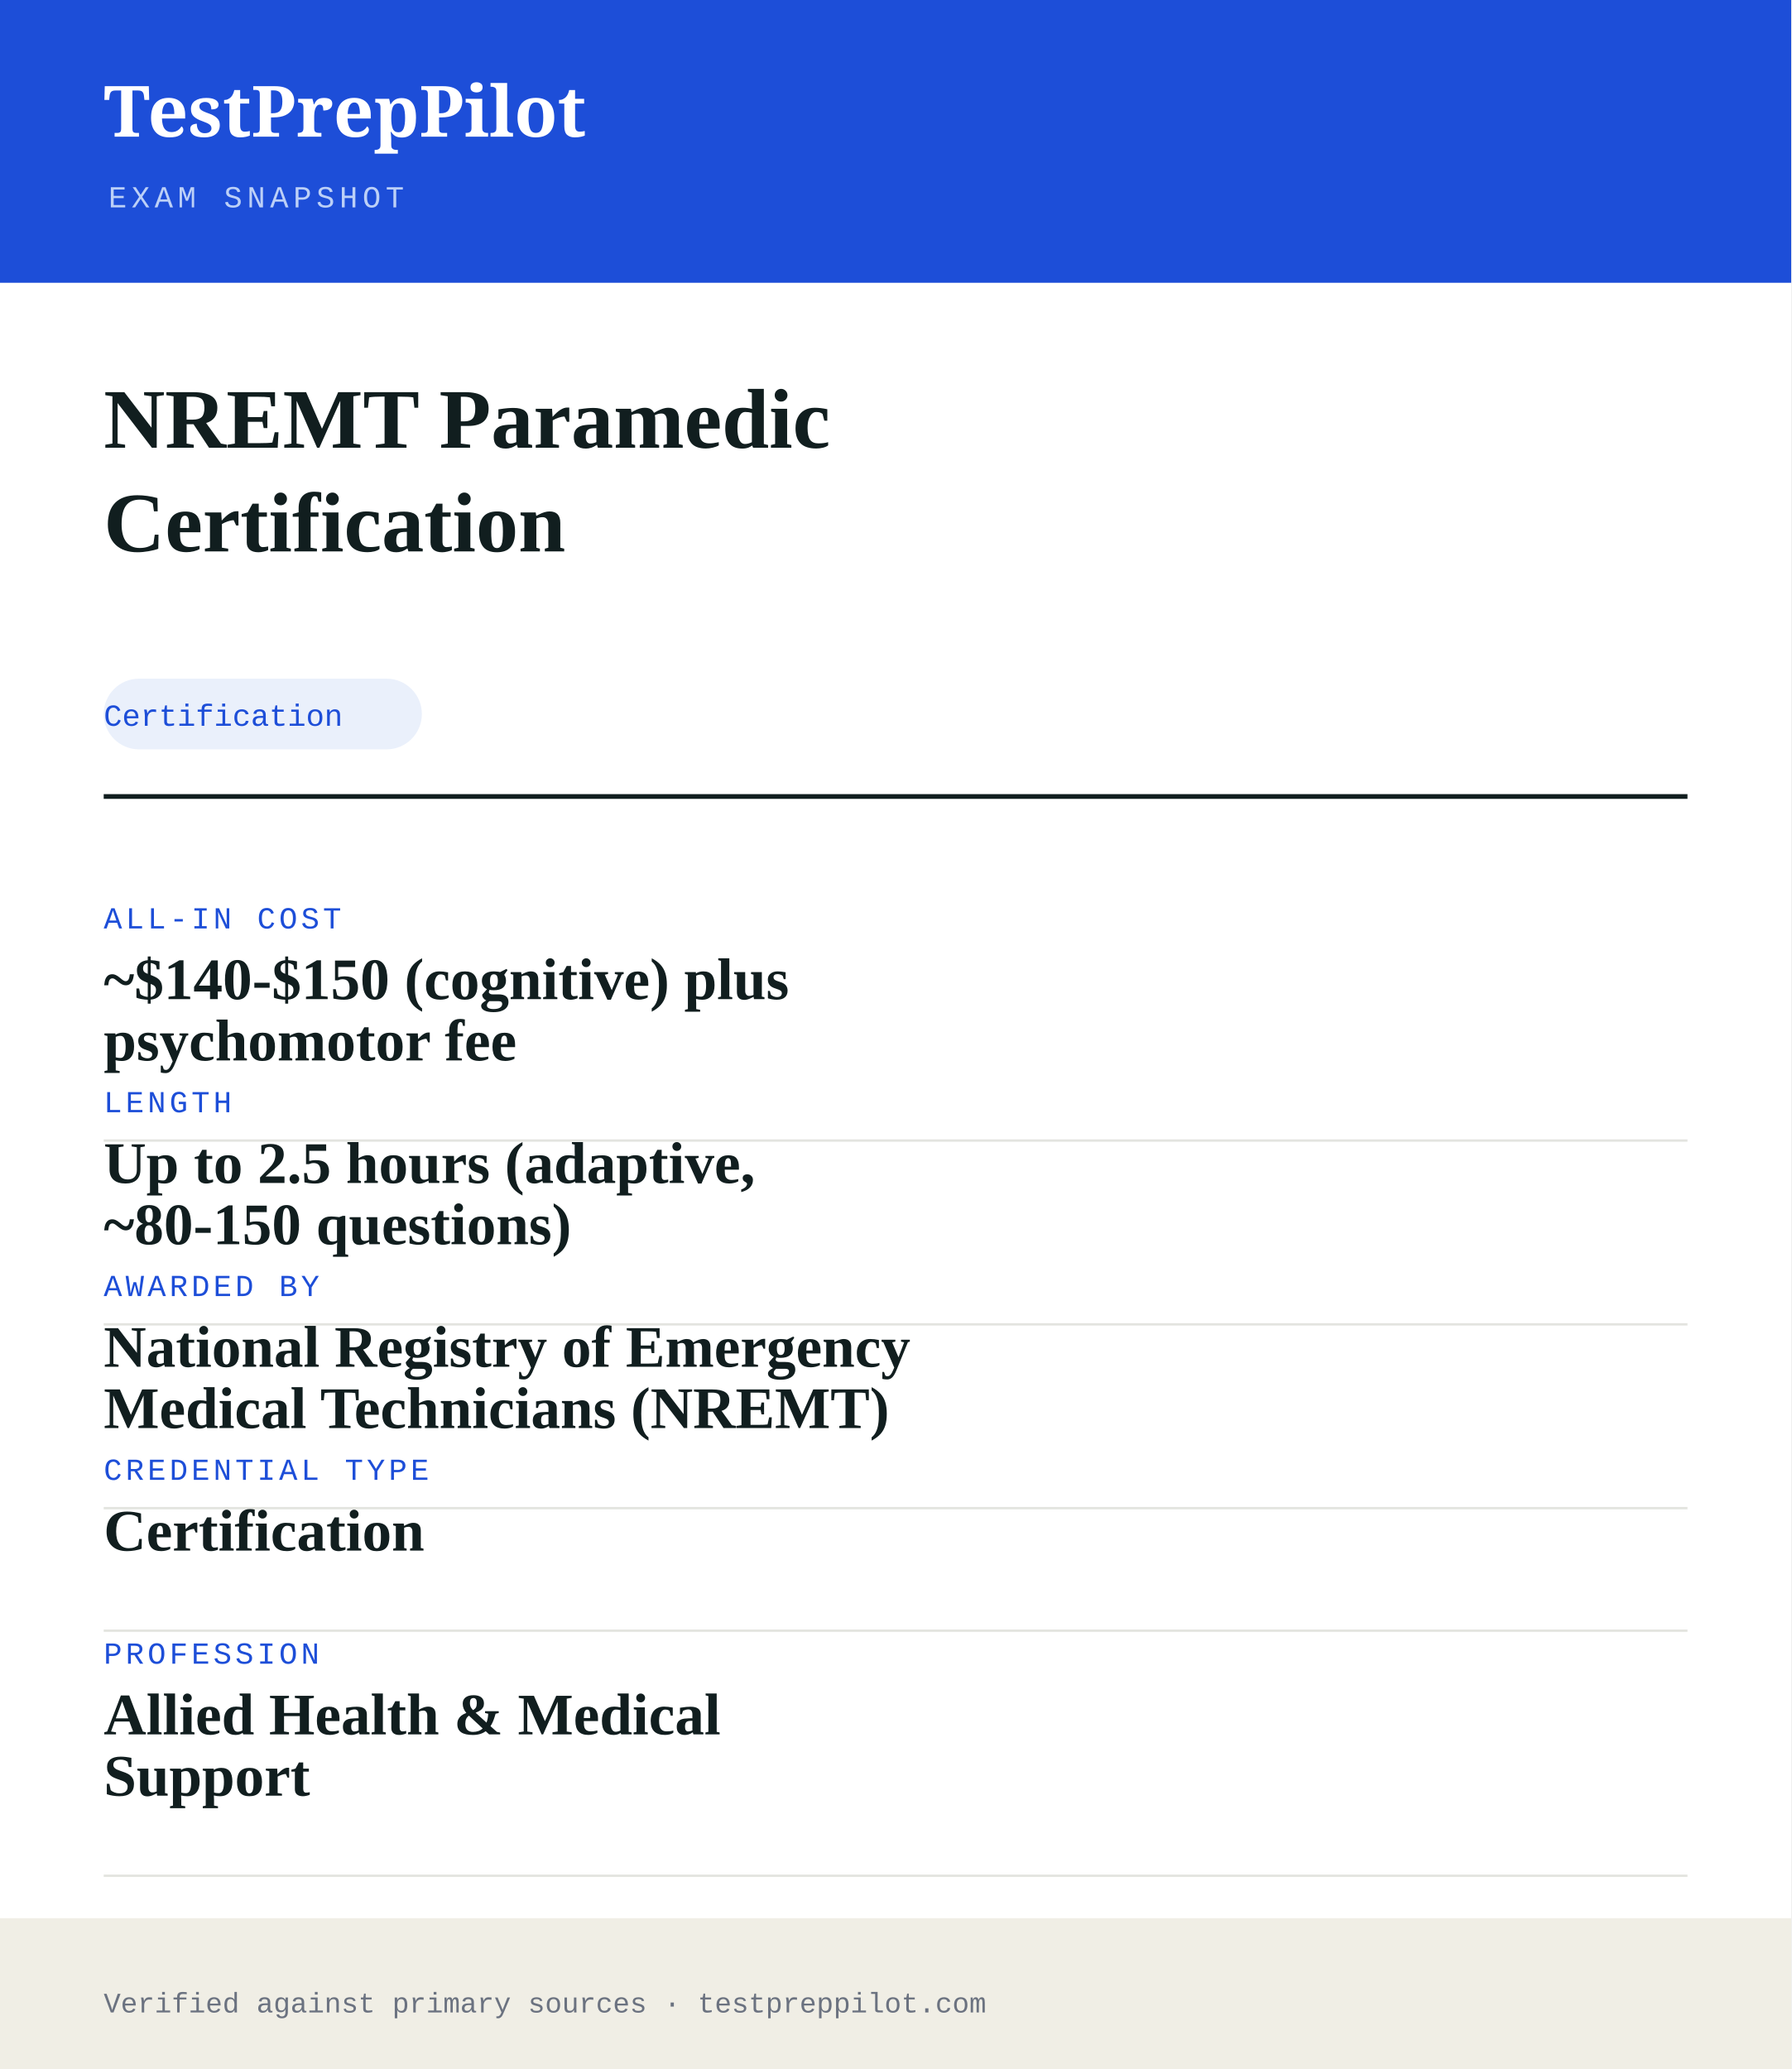
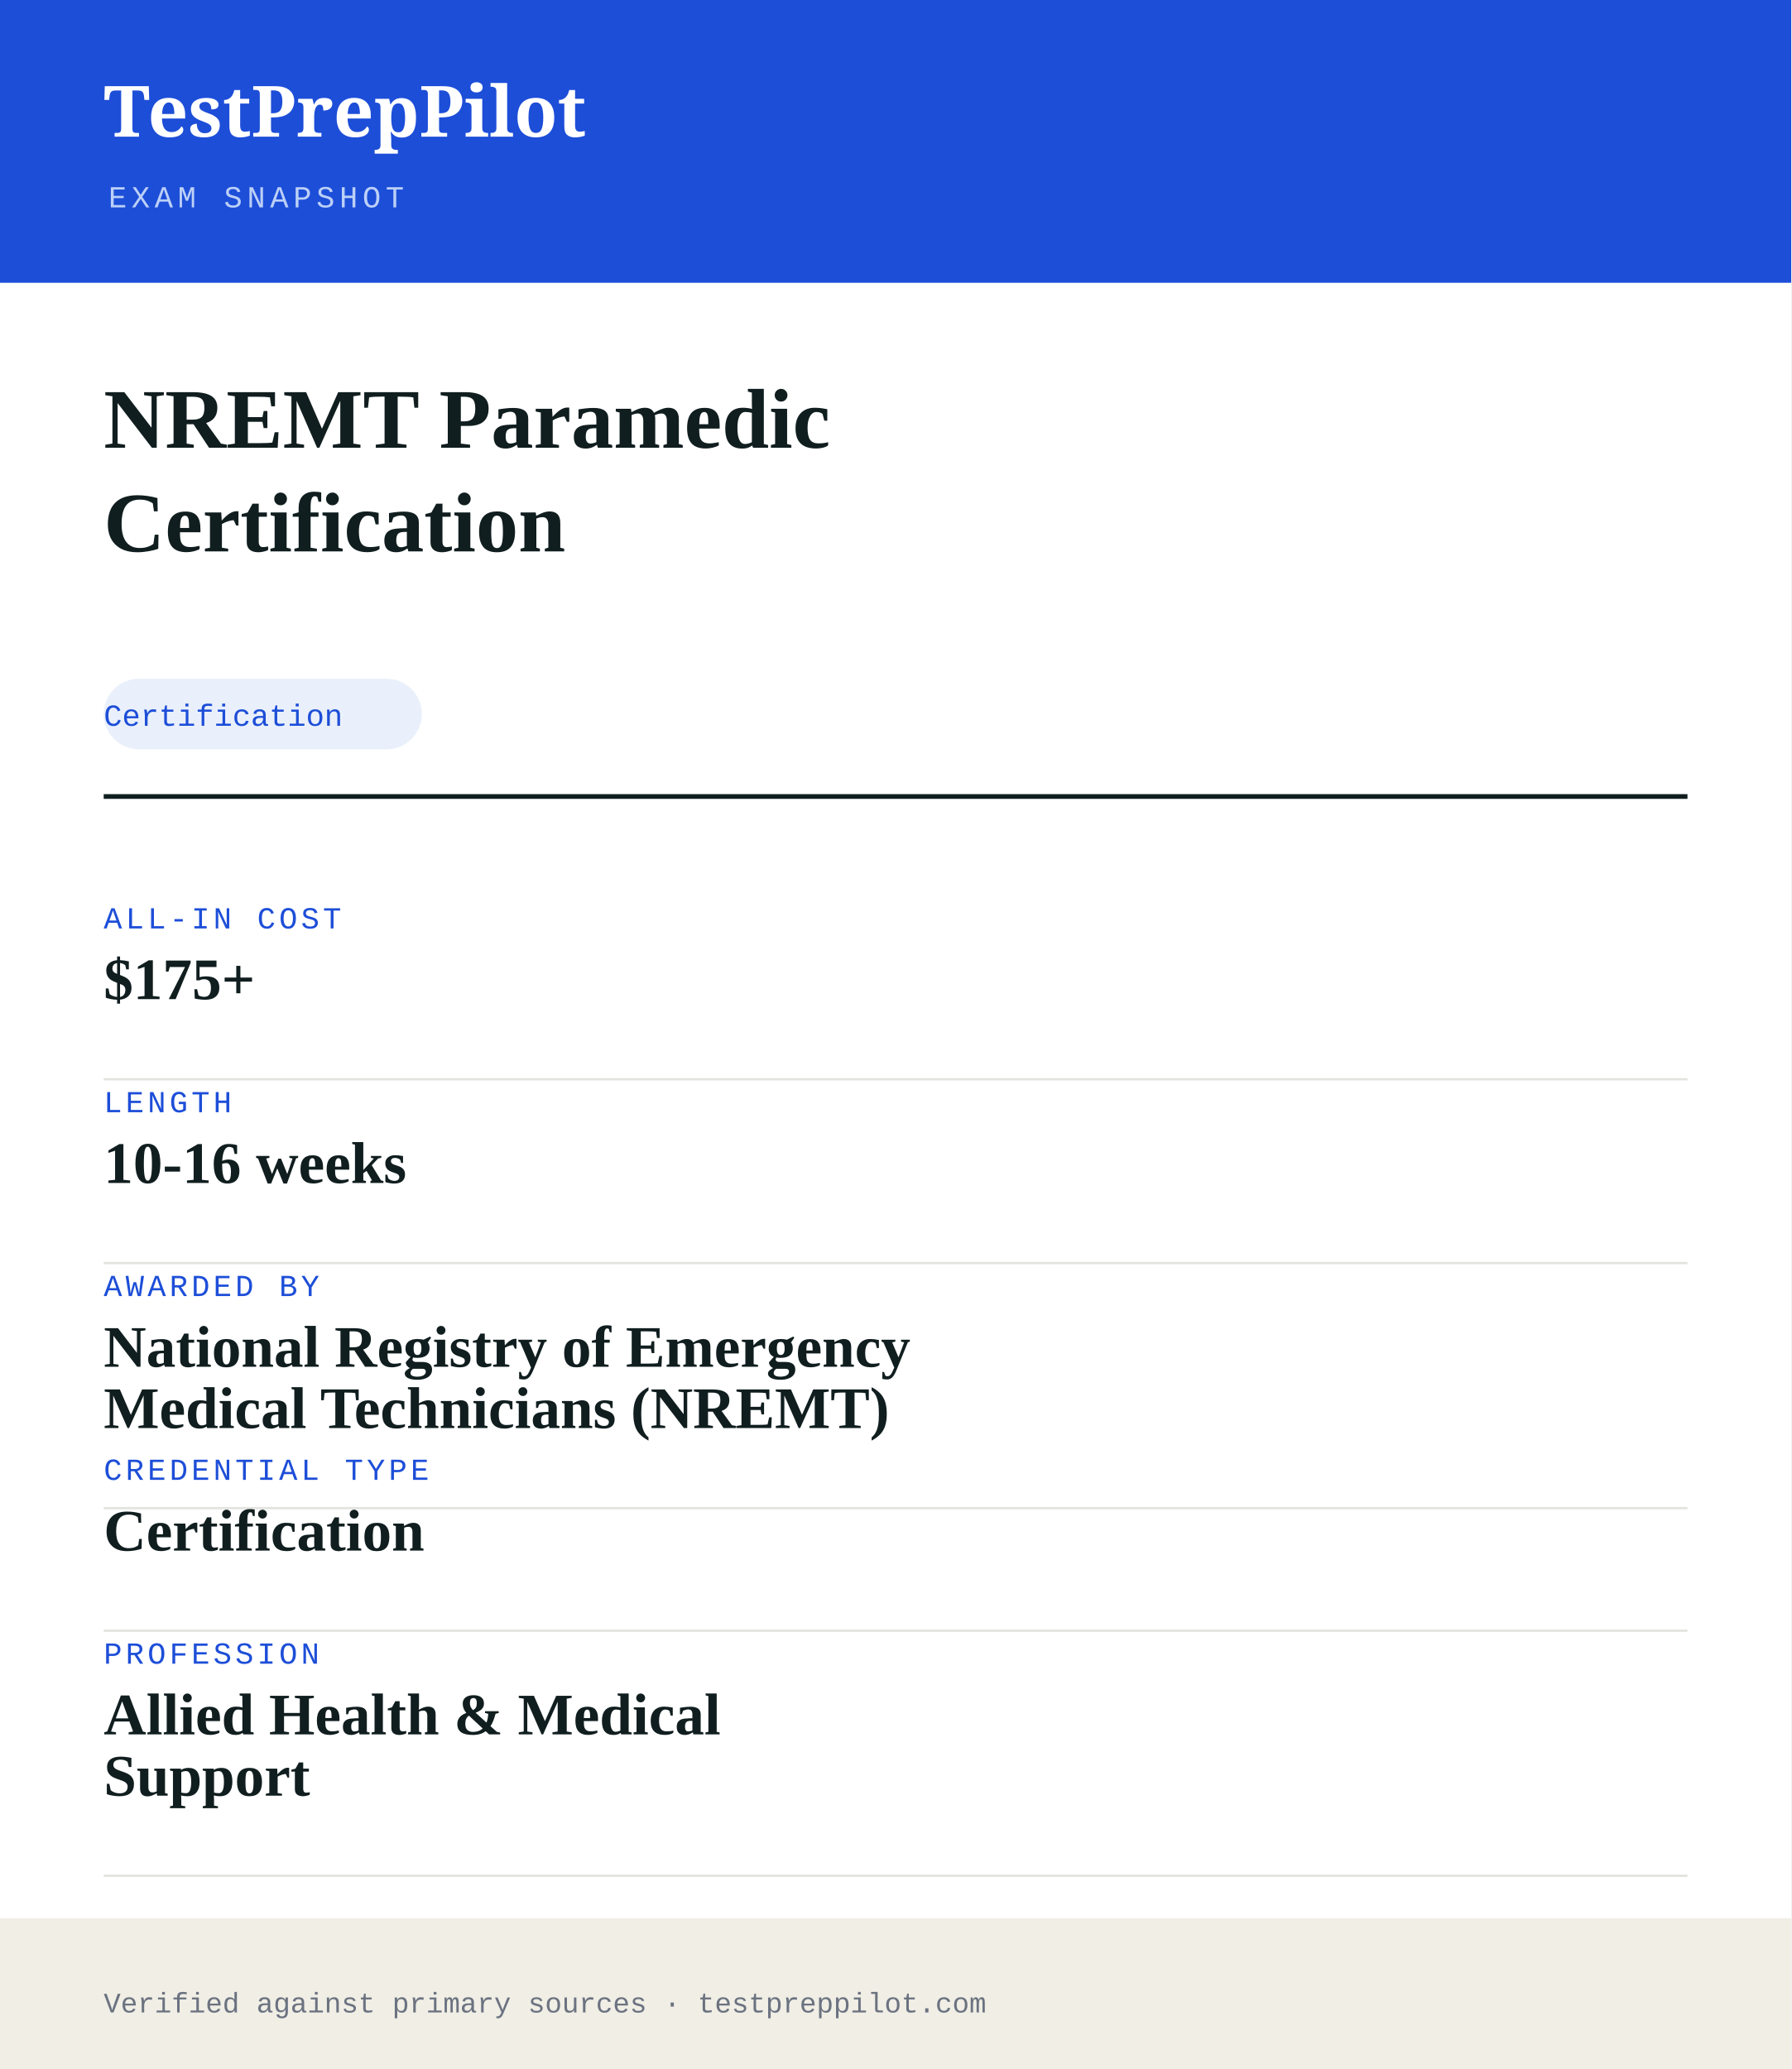
<svg xmlns="http://www.w3.org/2000/svg" width="760" height="878" viewBox="0 0 760 878" role="img" aria-label="NREMT Paramedic Certification — quick facts">
  <rect width="760" height="878" fill="#ffffff" />
  <rect width="760" height="120" fill="#1d4ed8" />
  <text x="44" y="58" font-family="Georgia, serif" font-size="30" font-weight="700" fill="#ffffff">TestPrepPilot</text>
  <text x="46" y="88" font-family="'Courier New', monospace" font-size="13" letter-spacing="2" fill="#bcd0f7">EXAM SNAPSHOT</text>
  <text x="44" y="190" font-family="Georgia, 'Times New Roman', serif" font-size="36" font-weight="700" fill="#111e1f">NREMT Paramedic</text>
  <text x="44" y="234" font-family="Georgia, 'Times New Roman', serif" font-size="36" font-weight="700" fill="#111e1f">Certification</text>
  <rect x="44" y="288" width="135" height="30" rx="15" fill="#eaf0fb" />
  <text x="44" y="308" font-family="'Courier New', monospace" font-size="13" fill="#1d4ed8">Certification</text>
  <line x1="44" y1="338" x2="716" y2="338" stroke="#111e1f" stroke-width="2" />
  <text x="44" y="394" font-family="'Courier New', monospace" font-size="13" letter-spacing="1.5" fill="#1d4ed8">ALL-IN COST</text>
-   <text x="44" y="424" font-family="Georgia, 'Times New Roman', serif" font-size="25" font-weight="700" fill="#111e1f">~$140-$150 (cognitive) plus</text>
-   <text x="44" y="450" font-family="Georgia, 'Times New Roman', serif" font-size="25" font-weight="700" fill="#111e1f">psychomotor fee</text>
-   <line x1="44" y1="484" x2="716" y2="484" stroke="#e3e4df" stroke-width="1" />
+   <text x="44" y="424" font-family="Georgia, 'Times New Roman', serif" font-size="25" font-weight="700" fill="#111e1f">$175+</text>
+   <line x1="44" y1="458" x2="716" y2="458" stroke="#e3e4df" stroke-width="1" />
  <text x="44" y="472" font-family="'Courier New', monospace" font-size="13" letter-spacing="1.5" fill="#1d4ed8">LENGTH</text>
-   <text x="44" y="502" font-family="Georgia, 'Times New Roman', serif" font-size="25" font-weight="700" fill="#111e1f">Up to 2.5 hours (adaptive,</text>
-   <text x="44" y="528" font-family="Georgia, 'Times New Roman', serif" font-size="25" font-weight="700" fill="#111e1f">~80-150 questions)</text>
-   <line x1="44" y1="562" x2="716" y2="562" stroke="#e3e4df" stroke-width="1" />
+   <text x="44" y="502" font-family="Georgia, 'Times New Roman', serif" font-size="25" font-weight="700" fill="#111e1f">10-16 weeks</text>
+   <line x1="44" y1="536" x2="716" y2="536" stroke="#e3e4df" stroke-width="1" />
  <text x="44" y="550" font-family="'Courier New', monospace" font-size="13" letter-spacing="1.5" fill="#1d4ed8">AWARDED BY</text>
  <text x="44" y="580" font-family="Georgia, 'Times New Roman', serif" font-size="25" font-weight="700" fill="#111e1f">National Registry of Emergency</text>
  <text x="44" y="606" font-family="Georgia, 'Times New Roman', serif" font-size="25" font-weight="700" fill="#111e1f">Medical Technicians (NREMT)</text>
  <line x1="44" y1="640" x2="716" y2="640" stroke="#e3e4df" stroke-width="1" />
  <text x="44" y="628" font-family="'Courier New', monospace" font-size="13" letter-spacing="1.5" fill="#1d4ed8">CREDENTIAL TYPE</text>
  <text x="44" y="658" font-family="Georgia, 'Times New Roman', serif" font-size="25" font-weight="700" fill="#111e1f">Certification</text>
  <line x1="44" y1="692" x2="716" y2="692" stroke="#e3e4df" stroke-width="1" />
  <text x="44" y="706" font-family="'Courier New', monospace" font-size="13" letter-spacing="1.5" fill="#1d4ed8">PROFESSION</text>
  <text x="44" y="736" font-family="Georgia, 'Times New Roman', serif" font-size="25" font-weight="700" fill="#111e1f">Allied Health &amp; Medical</text>
  <text x="44" y="762" font-family="Georgia, 'Times New Roman', serif" font-size="25" font-weight="700" fill="#111e1f">Support</text>
  <line x1="44" y1="796" x2="716" y2="796" stroke="#e3e4df" stroke-width="1" />
  <rect x="0" y="814" width="760" height="64" fill="#f0eee5" />
  <text x="44" y="854" font-family="'Courier New', monospace" font-size="12" fill="#6b7280">Verified against primary sources · testpreppilot.com</text>
</svg>
